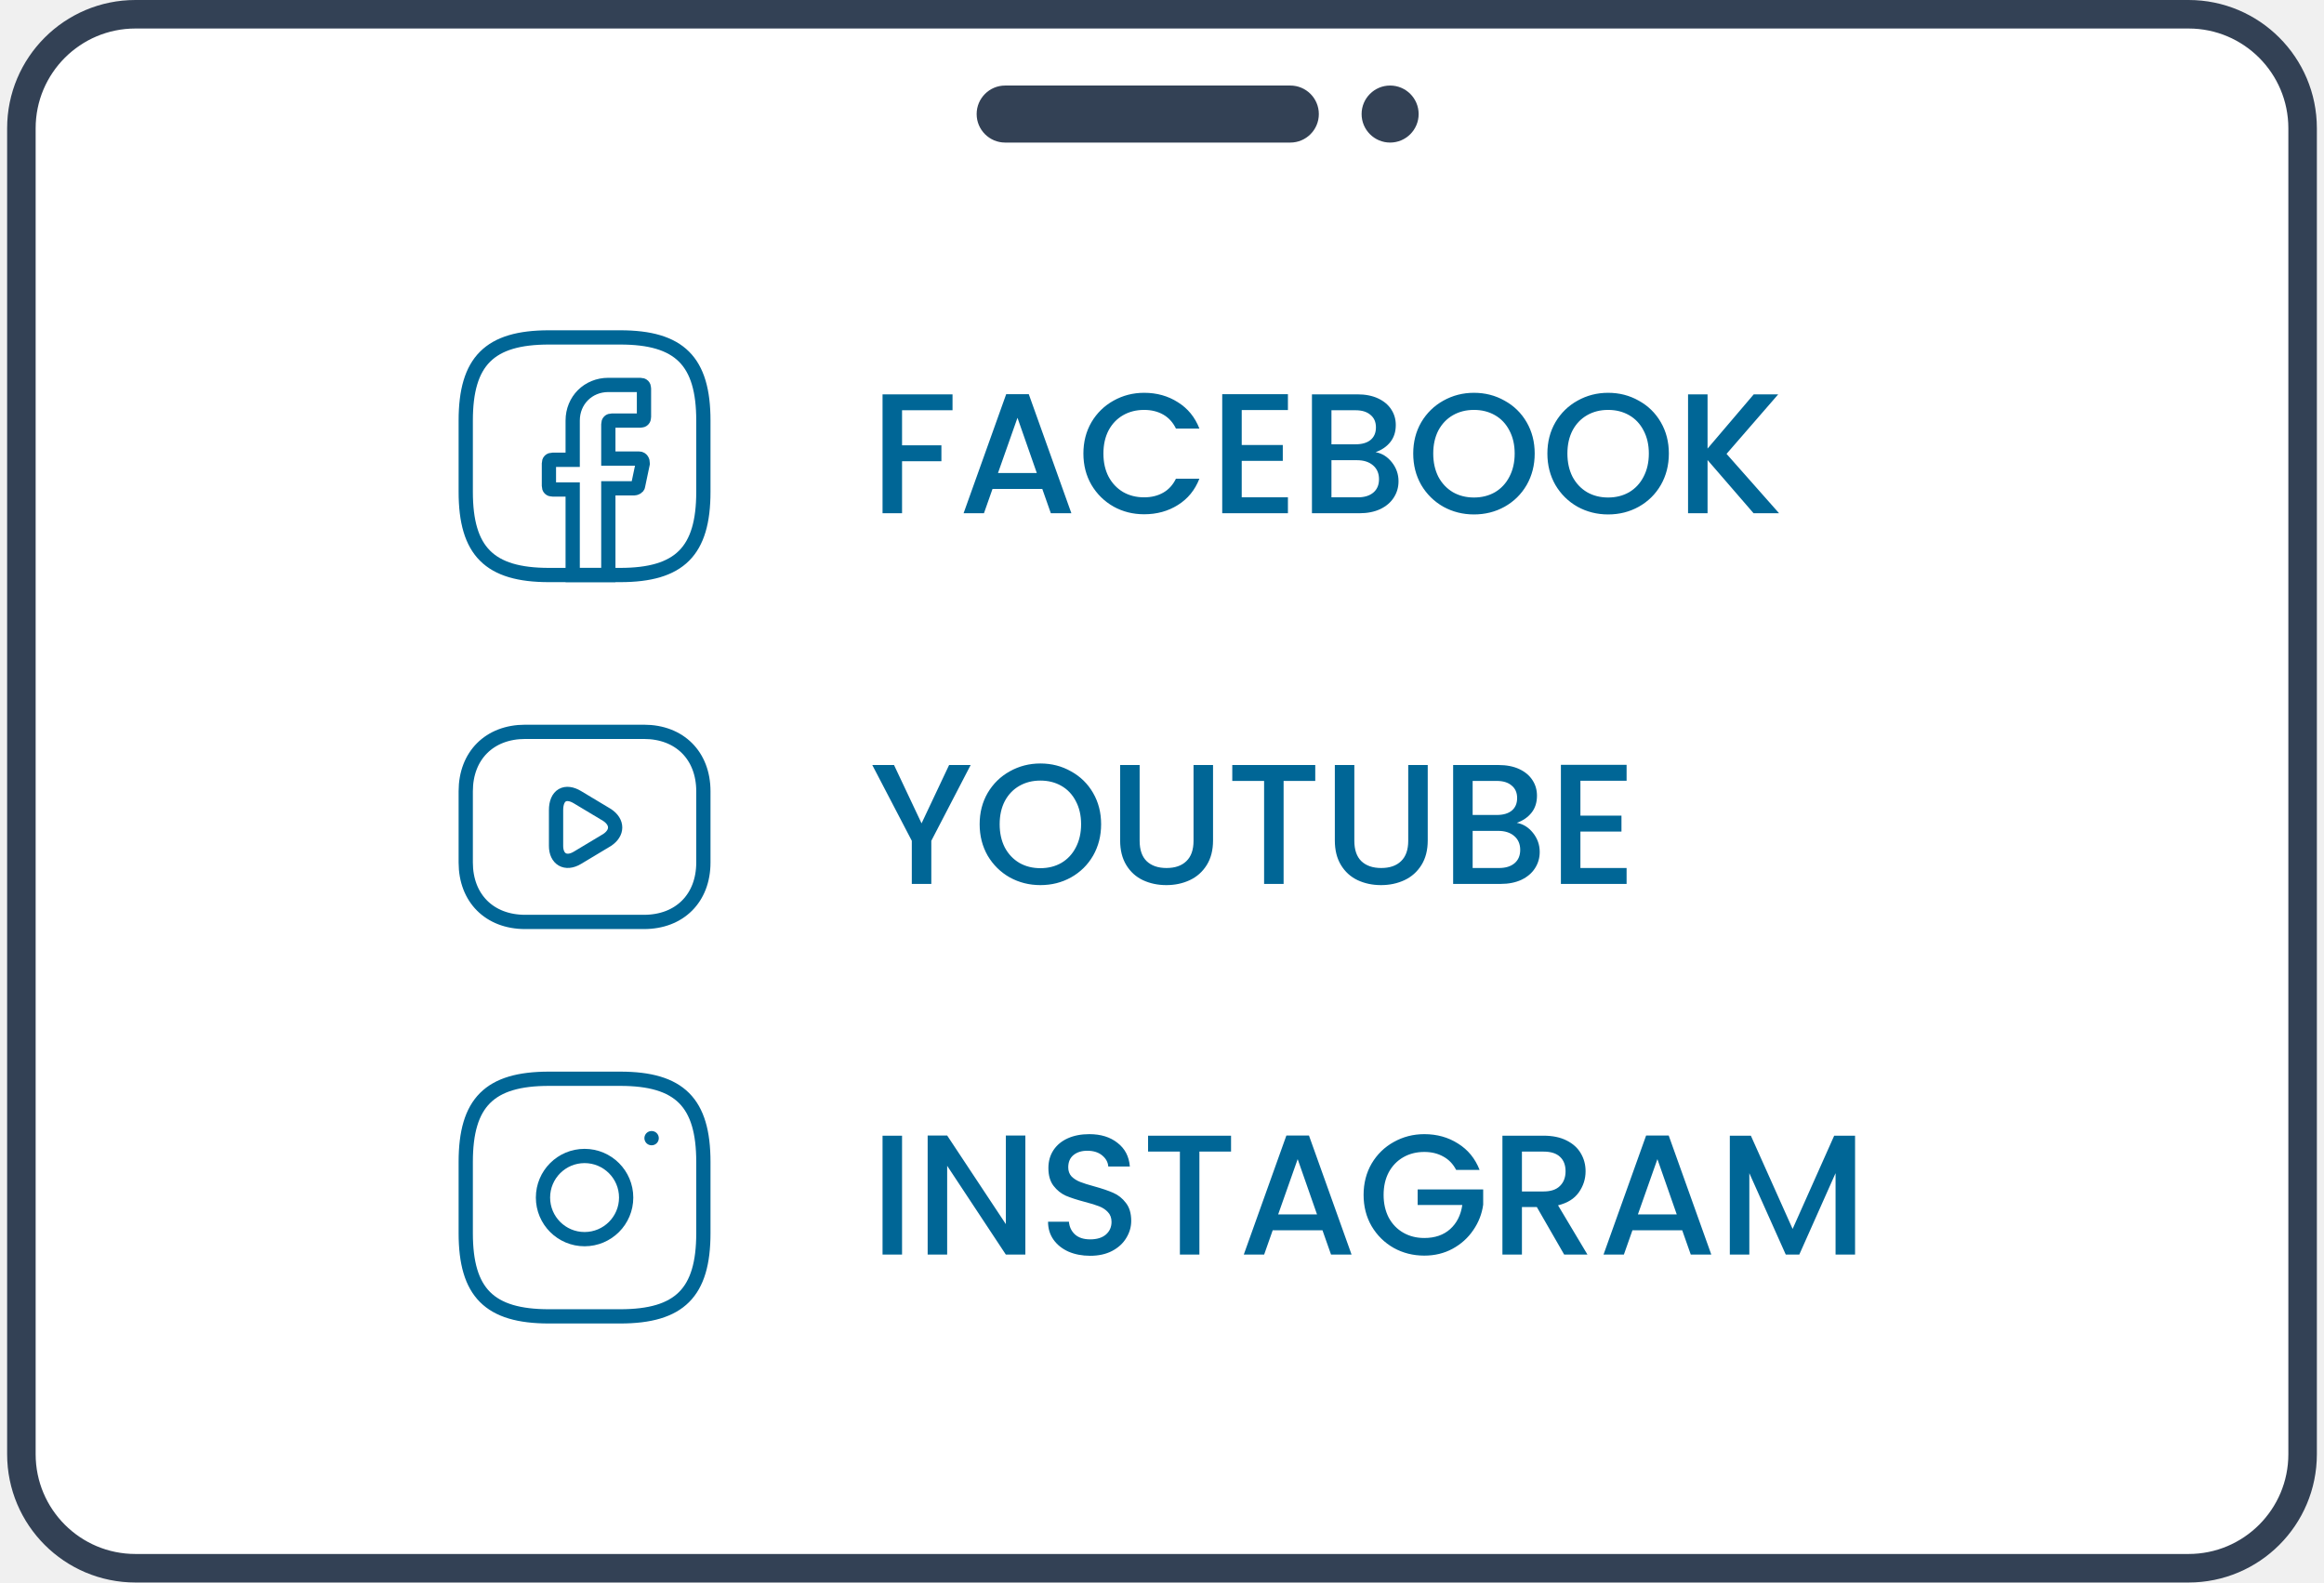
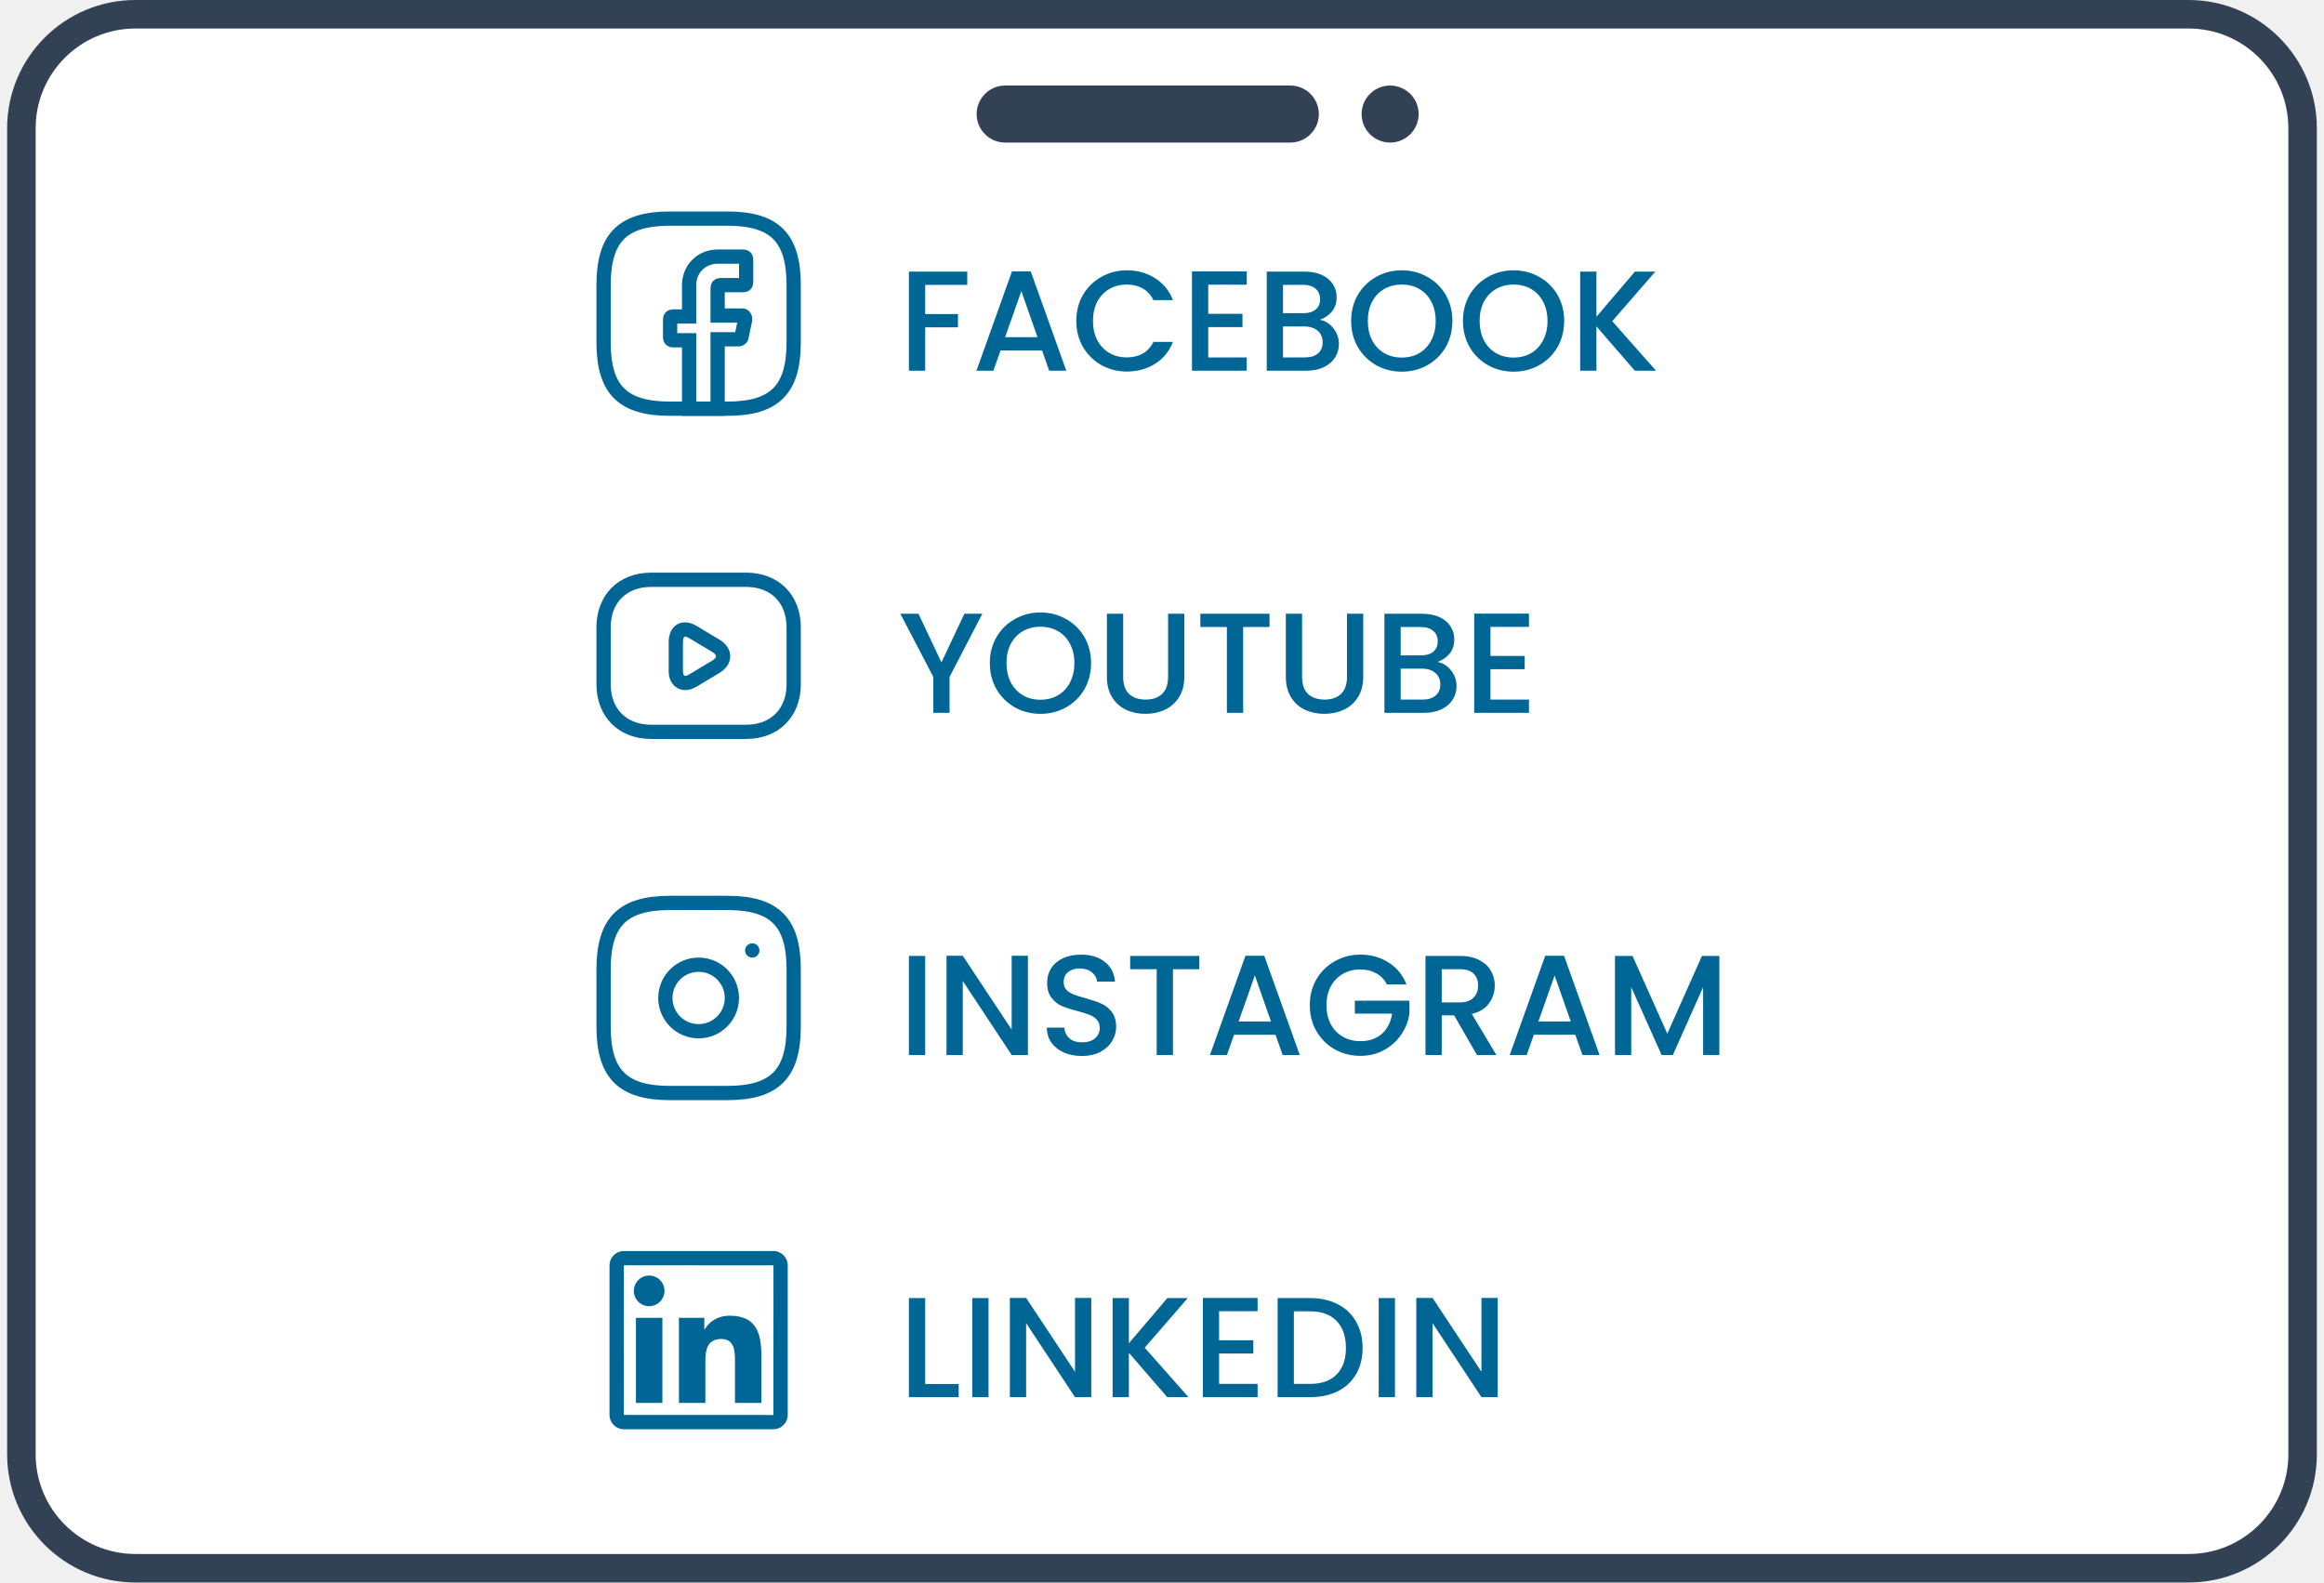
<svg xmlns="http://www.w3.org/2000/svg" width="163" height="111" viewBox="0 0 163 111" fill="none">
  <rect x="2.5" y="12" width="158" height="97" rx="6" fill="#F1F5F9" />
  <rect x="1.5" y="1" width="160" height="109" rx="8" fill="white" stroke="#334155" stroke-width="2" />
  <rect x="68.5" y="6" width="24" height="4" rx="2" fill="#334155" />
  <circle cx="97.5" cy="8" r="2" fill="#334155" />
-   <path d="M42.667 29.75V32.167H44.833C45 32.167 45.083 32.333 45.083 32.5L44.75 34.083C44.75 34.167 44.583 34.25 44.5 34.25H42.667V40.333H40.167V34.333H38.75C38.583 34.333 38.5 34.25 38.5 34.083V32.5C38.5 32.333 38.583 32.25 38.75 32.25H40.167V29.5C40.167 28.083 41.25 27 42.667 27H44.917C45.083 27 45.167 27.083 45.167 27.25V29.25C45.167 29.417 45.083 29.5 44.917 29.5H42.917C42.75 29.5 42.667 29.583 42.667 29.75Z" stroke="#006696" stroke-miterlimit="10" stroke-linecap="round" />
-   <path d="M43.5 40.333H38.5C34.333 40.333 32.666 38.667 32.666 34.5V29.5C32.666 25.333 34.333 23.667 38.5 23.667H43.5C47.666 23.667 49.333 25.333 49.333 29.5V34.5C49.333 38.667 47.666 40.333 43.5 40.333Z" stroke="#006696" stroke-linecap="round" stroke-linejoin="round" />
-   <path d="M66.808 27.66V28.776H63.268V31.236H66.028V32.352H63.268V36H61.9V27.66H66.808ZM73.104 34.296H69.612L69.012 36H67.584L70.572 27.648H72.156L75.144 36H73.704L73.104 34.296ZM72.72 33.18L71.364 29.304L69.996 33.18H72.72ZM75.987 31.812C75.987 30.996 76.175 30.264 76.551 29.616C76.935 28.968 77.451 28.464 78.099 28.104C78.755 27.736 79.471 27.552 80.247 27.552C81.135 27.552 81.923 27.772 82.611 28.212C83.307 28.644 83.811 29.26 84.123 30.06H82.479C82.263 29.62 81.963 29.292 81.579 29.076C81.195 28.86 80.751 28.752 80.247 28.752C79.695 28.752 79.203 28.876 78.771 29.124C78.339 29.372 77.999 29.728 77.751 30.192C77.511 30.656 77.391 31.196 77.391 31.812C77.391 32.428 77.511 32.968 77.751 33.432C77.999 33.896 78.339 34.256 78.771 34.512C79.203 34.76 79.695 34.884 80.247 34.884C80.751 34.884 81.195 34.776 81.579 34.56C81.963 34.344 82.263 34.016 82.479 33.576H84.123C83.811 34.376 83.307 34.992 82.611 35.424C81.923 35.856 81.135 36.072 80.247 36.072C79.463 36.072 78.747 35.892 78.099 35.532C77.451 35.164 76.935 34.656 76.551 34.008C76.175 33.36 75.987 32.628 75.987 31.812ZM87.092 28.764V31.212H89.972V32.328H87.092V34.884H90.332V36H85.724V27.648H90.332V28.764H87.092ZM96.481 31.716C96.929 31.796 97.309 32.032 97.621 32.424C97.933 32.816 98.089 33.26 98.089 33.756C98.089 34.18 97.977 34.564 97.753 34.908C97.537 35.244 97.221 35.512 96.805 35.712C96.389 35.904 95.905 36 95.353 36H92.017V27.66H95.197C95.765 27.66 96.253 27.756 96.661 27.948C97.069 28.14 97.377 28.4 97.585 28.728C97.793 29.048 97.897 29.408 97.897 29.808C97.897 30.288 97.769 30.688 97.513 31.008C97.257 31.328 96.913 31.564 96.481 31.716ZM93.385 31.164H95.077C95.525 31.164 95.873 31.064 96.121 30.864C96.377 30.656 96.505 30.36 96.505 29.976C96.505 29.6 96.377 29.308 96.121 29.1C95.873 28.884 95.525 28.776 95.077 28.776H93.385V31.164ZM95.233 34.884C95.697 34.884 96.061 34.772 96.325 34.548C96.589 34.324 96.721 34.012 96.721 33.612C96.721 33.204 96.581 32.88 96.301 32.64C96.021 32.4 95.649 32.28 95.185 32.28H93.385V34.884H95.233ZM103.38 36.084C102.604 36.084 101.888 35.904 101.232 35.544C100.584 35.176 100.068 34.668 99.684 34.02C99.308 33.364 99.12 32.628 99.12 31.812C99.12 30.996 99.308 30.264 99.684 29.616C100.068 28.968 100.584 28.464 101.232 28.104C101.888 27.736 102.604 27.552 103.38 27.552C104.164 27.552 104.88 27.736 105.528 28.104C106.184 28.464 106.7 28.968 107.076 29.616C107.452 30.264 107.64 30.996 107.64 31.812C107.64 32.628 107.452 33.364 107.076 34.02C106.7 34.668 106.184 35.176 105.528 35.544C104.88 35.904 104.164 36.084 103.38 36.084ZM103.38 34.896C103.932 34.896 104.424 34.772 104.856 34.524C105.288 34.268 105.624 33.908 105.864 33.444C106.112 32.972 106.236 32.428 106.236 31.812C106.236 31.196 106.112 30.656 105.864 30.192C105.624 29.728 105.288 29.372 104.856 29.124C104.424 28.876 103.932 28.752 103.38 28.752C102.828 28.752 102.336 28.876 101.904 29.124C101.472 29.372 101.132 29.728 100.884 30.192C100.644 30.656 100.524 31.196 100.524 31.812C100.524 32.428 100.644 32.972 100.884 33.444C101.132 33.908 101.472 34.268 101.904 34.524C102.336 34.772 102.828 34.896 103.38 34.896ZM112.79 36.084C112.014 36.084 111.298 35.904 110.642 35.544C109.994 35.176 109.478 34.668 109.094 34.02C108.718 33.364 108.53 32.628 108.53 31.812C108.53 30.996 108.718 30.264 109.094 29.616C109.478 28.968 109.994 28.464 110.642 28.104C111.298 27.736 112.014 27.552 112.79 27.552C113.574 27.552 114.29 27.736 114.938 28.104C115.594 28.464 116.11 28.968 116.486 29.616C116.862 30.264 117.05 30.996 117.05 31.812C117.05 32.628 116.862 33.364 116.486 34.02C116.11 34.668 115.594 35.176 114.938 35.544C114.29 35.904 113.574 36.084 112.79 36.084ZM112.79 34.896C113.342 34.896 113.834 34.772 114.266 34.524C114.698 34.268 115.034 33.908 115.274 33.444C115.522 32.972 115.646 32.428 115.646 31.812C115.646 31.196 115.522 30.656 115.274 30.192C115.034 29.728 114.698 29.372 114.266 29.124C113.834 28.876 113.342 28.752 112.79 28.752C112.238 28.752 111.746 28.876 111.314 29.124C110.882 29.372 110.542 29.728 110.294 30.192C110.054 30.656 109.934 31.196 109.934 31.812C109.934 32.428 110.054 32.972 110.294 33.444C110.542 33.908 110.882 34.268 111.314 34.524C111.746 34.772 112.238 34.896 112.79 34.896ZM122.992 36L119.764 32.268V36H118.396V27.66H119.764V31.464L123.004 27.66H124.72L121.096 31.836L124.78 36H122.992Z" fill="#006696" />
-   <path d="M45.166 64.667H36.833C34.333 64.667 32.666 63 32.666 60.5V55.5C32.666 53 34.333 51.333 36.833 51.333H45.166C47.666 51.333 49.333 53 49.333 55.5V60.5C49.333 63 47.666 64.667 45.166 64.667Z" stroke="#006696" stroke-miterlimit="10" stroke-linecap="round" stroke-linejoin="round" />
-   <path d="M40.5 55.917L42.583 57.167C43.333 57.667 43.333 58.417 42.583 58.917L40.5 60.167C39.667 60.667 39 60.25 39 59.333V56.833C39 55.75 39.667 55.417 40.5 55.917Z" stroke="#006696" stroke-miterlimit="10" stroke-linecap="round" stroke-linejoin="round" />
-   <path d="M68.08 53.66L65.32 58.976V62H63.952V58.976L61.18 53.66H62.704L64.636 57.752L66.568 53.66H68.08ZM72.97 62.084C72.194 62.084 71.478 61.904 70.822 61.544C70.174 61.176 69.658 60.668 69.274 60.02C68.898 59.364 68.71 58.628 68.71 57.812C68.71 56.996 68.898 56.264 69.274 55.616C69.658 54.968 70.174 54.464 70.822 54.104C71.478 53.736 72.194 53.552 72.97 53.552C73.754 53.552 74.47 53.736 75.118 54.104C75.774 54.464 76.29 54.968 76.666 55.616C77.042 56.264 77.23 56.996 77.23 57.812C77.23 58.628 77.042 59.364 76.666 60.02C76.29 60.668 75.774 61.176 75.118 61.544C74.47 61.904 73.754 62.084 72.97 62.084ZM72.97 60.896C73.522 60.896 74.014 60.772 74.446 60.524C74.878 60.268 75.214 59.908 75.454 59.444C75.702 58.972 75.826 58.428 75.826 57.812C75.826 57.196 75.702 56.656 75.454 56.192C75.214 55.728 74.878 55.372 74.446 55.124C74.014 54.876 73.522 54.752 72.97 54.752C72.418 54.752 71.926 54.876 71.494 55.124C71.062 55.372 70.722 55.728 70.474 56.192C70.234 56.656 70.114 57.196 70.114 57.812C70.114 58.428 70.234 58.972 70.474 59.444C70.722 59.908 71.062 60.268 71.494 60.524C71.926 60.772 72.418 60.896 72.97 60.896ZM79.932 53.66V58.976C79.932 59.608 80.096 60.084 80.424 60.404C80.76 60.724 81.224 60.884 81.816 60.884C82.416 60.884 82.88 60.724 83.208 60.404C83.544 60.084 83.712 59.608 83.712 58.976V53.66H85.08V58.952C85.08 59.632 84.932 60.208 84.636 60.68C84.34 61.152 83.944 61.504 83.448 61.736C82.952 61.968 82.404 62.084 81.804 62.084C81.204 62.084 80.656 61.968 80.16 61.736C79.672 61.504 79.284 61.152 78.996 60.68C78.708 60.208 78.564 59.632 78.564 58.952V53.66H79.932ZM92.249 53.66V54.776H90.029V62H88.661V54.776H86.429V53.66H92.249ZM94.99 53.66V58.976C94.99 59.608 95.154 60.084 95.482 60.404C95.818 60.724 96.282 60.884 96.874 60.884C97.474 60.884 97.938 60.724 98.266 60.404C98.602 60.084 98.77 59.608 98.77 58.976V53.66H100.138V58.952C100.138 59.632 99.99 60.208 99.694 60.68C99.398 61.152 99.002 61.504 98.506 61.736C98.01 61.968 97.462 62.084 96.862 62.084C96.262 62.084 95.714 61.968 95.218 61.736C94.73 61.504 94.342 61.152 94.054 60.68C93.766 60.208 93.622 59.632 93.622 58.952V53.66H94.99ZM106.384 57.716C106.832 57.796 107.212 58.032 107.524 58.424C107.836 58.816 107.992 59.26 107.992 59.756C107.992 60.18 107.88 60.564 107.656 60.908C107.44 61.244 107.124 61.512 106.708 61.712C106.292 61.904 105.808 62 105.256 62H101.92V53.66H105.1C105.668 53.66 106.156 53.756 106.564 53.948C106.972 54.14 107.28 54.4 107.488 54.728C107.696 55.048 107.8 55.408 107.8 55.808C107.8 56.288 107.672 56.688 107.416 57.008C107.16 57.328 106.816 57.564 106.384 57.716ZM103.288 57.164H104.98C105.428 57.164 105.776 57.064 106.024 56.864C106.28 56.656 106.408 56.36 106.408 55.976C106.408 55.6 106.28 55.308 106.024 55.1C105.776 54.884 105.428 54.776 104.98 54.776H103.288V57.164ZM105.136 60.884C105.6 60.884 105.964 60.772 106.228 60.548C106.492 60.324 106.624 60.012 106.624 59.612C106.624 59.204 106.484 58.88 106.204 58.64C105.924 58.4 105.552 58.28 105.088 58.28H103.288V60.884H105.136ZM110.846 54.764V57.212H113.726V58.328H110.846V60.884H114.086V62H109.478V53.648H114.086V54.764H110.846Z" fill="#006696" />
-   <path d="M38.5 92.333H43.5C47.666 92.333 49.333 90.667 49.333 86.5V81.5C49.333 77.333 47.666 75.667 43.5 75.667H38.5C34.333 75.667 32.666 77.333 32.666 81.5V86.5C32.666 90.667 34.333 92.333 38.5 92.333Z" stroke="#006696" stroke-linecap="round" stroke-linejoin="round" />
-   <path d="M41 86.917C42.611 86.917 43.917 85.611 43.917 84C43.917 82.389 42.611 81.083 41 81.083C39.389 81.083 38.084 82.389 38.084 84C38.084 85.611 39.389 86.917 41 86.917Z" stroke="#006696" stroke-linecap="round" stroke-linejoin="round" />
-   <path d="M45.697 79.833H45.706" stroke="#006696" stroke-linecap="round" stroke-linejoin="round" />
-   <path d="M63.268 79.66V88H61.9V79.66H63.268ZM71.916 88H70.548L66.432 81.772V88H65.064V79.648H66.432L70.548 85.864V79.648H71.916V88ZM76.46 88.084C75.9 88.084 75.397 87.988 74.948 87.796C74.501 87.596 74.148 87.316 73.892 86.956C73.636 86.596 73.508 86.176 73.508 85.696H74.972C75.004 86.056 75.144 86.352 75.392 86.584C75.648 86.816 76.004 86.932 76.46 86.932C76.933 86.932 77.3 86.82 77.564 86.596C77.829 86.364 77.96 86.068 77.96 85.708C77.96 85.428 77.876 85.2 77.709 85.024C77.549 84.848 77.344 84.712 77.097 84.616C76.856 84.52 76.52 84.416 76.088 84.304C75.544 84.16 75.1 84.016 74.757 83.872C74.421 83.72 74.132 83.488 73.892 83.176C73.653 82.864 73.532 82.448 73.532 81.928C73.532 81.448 73.653 81.028 73.892 80.668C74.132 80.308 74.469 80.032 74.9 79.84C75.332 79.648 75.832 79.552 76.4 79.552C77.209 79.552 77.868 79.756 78.38 80.164C78.9 80.564 79.189 81.116 79.245 81.82H77.733C77.709 81.516 77.564 81.256 77.3 81.04C77.037 80.824 76.689 80.716 76.257 80.716C75.865 80.716 75.544 80.816 75.296 81.016C75.049 81.216 74.924 81.504 74.924 81.88C74.924 82.136 75.001 82.348 75.153 82.516C75.312 82.676 75.513 82.804 75.752 82.9C75.993 82.996 76.32 83.1 76.737 83.212C77.288 83.364 77.737 83.516 78.081 83.668C78.433 83.82 78.728 84.056 78.969 84.376C79.216 84.688 79.341 85.108 79.341 85.636C79.341 86.06 79.225 86.46 78.993 86.836C78.769 87.212 78.436 87.516 77.996 87.748C77.564 87.972 77.052 88.084 76.46 88.084ZM86.343 79.66V80.776H84.123V88H82.755V80.776H80.523V79.66H86.343ZM92.756 86.296H89.264L88.664 88H87.236L90.224 79.648H91.808L94.796 88H93.356L92.756 86.296ZM92.372 85.18L91.016 81.304L89.648 85.18H92.372ZM102.131 82.06C101.915 81.644 101.615 81.332 101.231 81.124C100.847 80.908 100.403 80.8 99.899 80.8C99.347 80.8 98.855 80.924 98.423 81.172C97.991 81.42 97.651 81.772 97.403 82.228C97.163 82.684 97.043 83.212 97.043 83.812C97.043 84.412 97.163 84.944 97.403 85.408C97.651 85.864 97.991 86.216 98.423 86.464C98.855 86.712 99.347 86.836 99.899 86.836C100.643 86.836 101.247 86.628 101.711 86.212C102.175 85.796 102.459 85.232 102.563 84.52H99.431V83.428H104.027V84.496C103.939 85.144 103.707 85.74 103.331 86.284C102.963 86.828 102.479 87.264 101.879 87.592C101.287 87.912 100.627 88.072 99.899 88.072C99.115 88.072 98.399 87.892 97.751 87.532C97.103 87.164 96.587 86.656 96.203 86.008C95.827 85.36 95.639 84.628 95.639 83.812C95.639 82.996 95.827 82.264 96.203 81.616C96.587 80.968 97.103 80.464 97.751 80.104C98.407 79.736 99.123 79.552 99.899 79.552C100.787 79.552 101.575 79.772 102.263 80.212C102.959 80.644 103.463 81.26 103.775 82.06H102.131ZM109.709 88L107.789 84.664H106.745V88H105.377V79.66H108.257C108.897 79.66 109.437 79.772 109.877 79.996C110.325 80.22 110.657 80.52 110.873 80.896C111.097 81.272 111.209 81.692 111.209 82.156C111.209 82.7 111.049 83.196 110.729 83.644C110.417 84.084 109.933 84.384 109.277 84.544L111.341 88H109.709ZM106.745 83.572H108.257C108.769 83.572 109.153 83.444 109.409 83.188C109.673 82.932 109.805 82.588 109.805 82.156C109.805 81.724 109.677 81.388 109.421 81.148C109.165 80.9 108.777 80.776 108.257 80.776H106.745V83.572ZM117.987 86.296H114.495L113.895 88H112.467L115.455 79.648H117.039L120.027 88H118.587L117.987 86.296ZM117.603 85.18L116.247 81.304L114.879 85.18H117.603ZM130.11 79.66V88H128.742V82.288L126.198 88H125.25L122.694 82.288V88H121.326V79.66H122.802L125.73 86.2L128.646 79.66H130.11Z" fill="#006696" />
+   <path d="M50.333 20.2V22.133H52.067C52.2 22.133 52.267 22.267 52.267 22.4L52 23.667C52 23.733 51.867 23.8 51.8 23.8H50.333V28.667H48.333V23.867H47.2C47.067 23.867 47 23.8 47 23.667V22.4C47 22.267 47.067 22.2 47.2 22.2H48.333V20C48.333 18.867 49.2 18 50.333 18H52.133C52.267 18 52.333 18.067 52.333 18.2V19.8C52.333 19.933 52.267 20 52.133 20H50.533C50.4 20 50.333 20.067 50.333 20.2Z" stroke="#006696" stroke-miterlimit="10" stroke-linecap="round" />
+   <path d="M51 28.667H47C43.667 28.667 42.334 27.333 42.334 24V20C42.334 16.667 43.667 15.333 47 15.333H51C54.334 15.333 55.667 16.667 55.667 20V24C55.667 27.333 54.334 28.667 51 28.667Z" stroke="#006696" stroke-linecap="round" stroke-linejoin="round" />
+   <path d="M67.84 19.05V19.98H64.89V22.03H67.19V22.96H64.89V26H63.75V19.05H67.84ZM73.087 24.58H70.177L69.677 26H68.487L70.977 19.04H72.296L74.787 26H73.587L73.087 24.58ZM72.766 23.65L71.636 20.42L70.496 23.65H72.766ZM75.489 22.51C75.489 21.83 75.646 21.22 75.959 20.68C76.279 20.14 76.709 19.72 77.249 19.42C77.796 19.113 78.392 18.96 79.039 18.96C79.779 18.96 80.436 19.143 81.009 19.51C81.589 19.87 82.009 20.383 82.269 21.05H80.899C80.719 20.683 80.469 20.41 80.149 20.23C79.829 20.05 79.459 19.96 79.039 19.96C78.579 19.96 78.169 20.063 77.809 20.27C77.449 20.477 77.166 20.773 76.959 21.16C76.759 21.547 76.659 21.997 76.659 22.51C76.659 23.023 76.759 23.473 76.959 23.86C77.166 24.247 77.449 24.547 77.809 24.76C78.169 24.967 78.579 25.07 79.039 25.07C79.459 25.07 79.829 24.98 80.149 24.8C80.469 24.62 80.719 24.347 80.899 23.98H82.269C82.009 24.647 81.589 25.16 81.009 25.52C80.436 25.88 79.779 26.06 79.039 26.06C78.386 26.06 77.789 25.91 77.249 25.61C76.709 25.303 76.279 24.88 75.959 24.34C75.646 23.8 75.489 23.19 75.489 22.51ZM84.743 19.97V22.01H87.144V22.94H84.743V25.07H87.444V26H83.603V19.04H87.444V19.97H84.743ZM92.568 22.43C92.941 22.497 93.258 22.693 93.518 23.02C93.778 23.347 93.908 23.717 93.908 24.13C93.908 24.483 93.814 24.803 93.628 25.09C93.448 25.37 93.184 25.593 92.838 25.76C92.491 25.92 92.088 26 91.628 26H88.848V19.05H91.498C91.971 19.05 92.378 19.13 92.718 19.29C93.058 19.45 93.314 19.667 93.488 19.94C93.661 20.207 93.748 20.507 93.748 20.84C93.748 21.24 93.641 21.573 93.428 21.84C93.214 22.107 92.928 22.303 92.568 22.43ZM89.988 21.97H91.398C91.771 21.97 92.061 21.887 92.268 21.72C92.481 21.547 92.588 21.3 92.588 20.98C92.588 20.667 92.481 20.423 92.268 20.25C92.061 20.07 91.771 19.98 91.398 19.98H89.988V21.97ZM91.528 25.07C91.914 25.07 92.218 24.977 92.438 24.79C92.658 24.603 92.768 24.343 92.768 24.01C92.768 23.67 92.651 23.4 92.418 23.2C92.184 23 91.874 22.9 91.488 22.9H89.988V25.07H91.528ZM98.317 26.07C97.67 26.07 97.073 25.92 96.526 25.62C95.987 25.313 95.556 24.89 95.237 24.35C94.923 23.803 94.766 23.19 94.766 22.51C94.766 21.83 94.923 21.22 95.237 20.68C95.556 20.14 95.987 19.72 96.526 19.42C97.073 19.113 97.67 18.96 98.317 18.96C98.97 18.96 99.567 19.113 100.106 19.42C100.653 19.72 101.083 20.14 101.396 20.68C101.71 21.22 101.866 21.83 101.866 22.51C101.866 23.19 101.71 23.803 101.396 24.35C101.083 24.89 100.653 25.313 100.106 25.62C99.567 25.92 98.97 26.07 98.317 26.07ZM98.317 25.08C98.776 25.08 99.186 24.977 99.546 24.77C99.906 24.557 100.186 24.257 100.386 23.87C100.593 23.477 100.696 23.023 100.696 22.51C100.696 21.997 100.593 21.547 100.386 21.16C100.186 20.773 99.906 20.477 99.546 20.27C99.186 20.063 98.776 19.96 98.317 19.96C97.856 19.96 97.447 20.063 97.087 20.27C96.727 20.477 96.443 20.773 96.237 21.16C96.037 21.547 95.936 21.997 95.936 22.51C95.936 23.023 96.037 23.477 96.237 23.87C96.443 24.257 96.727 24.557 97.087 24.77C97.447 24.977 97.856 25.08 98.317 25.08ZM106.158 26.07C105.512 26.07 104.915 25.92 104.368 25.62C103.828 25.313 103.398 24.89 103.078 24.35C102.765 23.803 102.608 23.19 102.608 22.51C102.608 21.83 102.765 21.22 103.078 20.68C103.398 20.14 103.828 19.72 104.368 19.42C104.915 19.113 105.512 18.96 106.158 18.96C106.812 18.96 107.408 19.113 107.948 19.42C108.495 19.72 108.925 20.14 109.238 20.68C109.552 21.22 109.708 21.83 109.708 22.51C109.708 23.19 109.552 23.803 109.238 24.35C108.925 24.89 108.495 25.313 107.948 25.62C107.408 25.92 106.812 26.07 106.158 26.07ZM106.158 25.08C106.618 25.08 107.028 24.977 107.388 24.77C107.748 24.557 108.028 24.257 108.228 23.87C108.435 23.477 108.538 23.023 108.538 22.51C108.538 21.997 108.435 21.547 108.228 21.16C108.028 20.773 107.748 20.477 107.388 20.27C107.028 20.063 106.618 19.96 106.158 19.96C105.698 19.96 105.288 20.063 104.928 20.27C104.568 20.477 104.285 20.773 104.078 21.16C103.878 21.547 103.778 21.997 103.778 22.51C103.778 23.023 103.878 23.477 104.078 23.87C104.285 24.257 104.568 24.557 104.928 24.77C105.288 24.977 105.698 25.08 106.158 25.08ZM114.66 26L111.97 22.89V26H110.83V19.05H111.97V22.22L114.67 19.05H116.1L113.08 22.53L116.15 26H114.66Z" fill="#006696" />
+   <path d="M52.334 51.333H45.667C43.667 51.333 42.334 50 42.334 48V44C42.334 42 43.667 40.667 45.667 40.667H52.334C54.334 40.667 55.667 42 55.667 44V48C55.667 50 54.334 51.333 52.334 51.333Z" stroke="#006696" stroke-miterlimit="10" stroke-linecap="round" stroke-linejoin="round" />
+   <path d="M48.6 44.334L50.267 45.334C50.867 45.733 50.867 46.334 50.267 46.733L48.6 47.733C47.933 48.133 47.4 47.8 47.4 47.067V45.067C47.4 44.2 47.933 43.934 48.6 44.334Z" stroke="#006696" stroke-miterlimit="10" stroke-linecap="round" stroke-linejoin="round" />
+   <path d="M68.9 43.05L66.6 47.48V50H65.46V47.48L63.15 43.05H64.42L66.03 46.46L67.64 43.05H68.9ZM72.975 50.07C72.328 50.07 71.731 49.92 71.185 49.62C70.645 49.313 70.215 48.89 69.895 48.35C69.581 47.803 69.425 47.19 69.425 46.51C69.425 45.83 69.581 45.22 69.895 44.68C70.215 44.14 70.645 43.72 71.185 43.42C71.731 43.113 72.328 42.96 72.975 42.96C73.628 42.96 74.225 43.113 74.765 43.42C75.311 43.72 75.741 44.14 76.055 44.68C76.368 45.22 76.525 45.83 76.525 46.51C76.525 47.19 76.368 47.803 76.055 48.35C75.741 48.89 75.311 49.313 74.765 49.62C74.225 49.92 73.628 50.07 72.975 50.07ZM72.975 49.08C73.435 49.08 73.845 48.977 74.205 48.77C74.565 48.557 74.845 48.257 75.045 47.87C75.251 47.477 75.355 47.023 75.355 46.51C75.355 45.997 75.251 45.547 75.045 45.16C74.845 44.773 74.565 44.477 74.205 44.27C73.845 44.063 73.435 43.96 72.975 43.96C72.515 43.96 72.105 44.063 71.745 44.27C71.385 44.477 71.101 44.773 70.895 45.16C70.695 45.547 70.595 45.997 70.595 46.51C70.595 47.023 70.695 47.477 70.895 47.87C71.101 48.257 71.385 48.557 71.745 48.77C72.105 48.977 72.515 49.08 72.975 49.08ZM78.776 43.05V47.48C78.776 48.007 78.913 48.403 79.186 48.67C79.466 48.937 79.853 49.07 80.347 49.07C80.847 49.07 81.233 48.937 81.507 48.67C81.787 48.403 81.927 48.007 81.927 47.48V43.05H83.067V47.46C83.067 48.027 82.943 48.507 82.697 48.9C82.45 49.293 82.12 49.587 81.707 49.78C81.293 49.973 80.837 50.07 80.337 50.07C79.837 50.07 79.38 49.973 78.966 49.78C78.56 49.587 78.237 49.293 77.996 48.9C77.757 48.507 77.636 48.027 77.636 47.46V43.05H78.776ZM89.041 43.05V43.98H87.191V50H86.051V43.98H84.191V43.05H89.041ZM91.325 43.05V47.48C91.325 48.007 91.462 48.403 91.735 48.67C92.015 48.937 92.402 49.07 92.895 49.07C93.395 49.07 93.782 48.937 94.055 48.67C94.335 48.403 94.475 48.007 94.475 47.48V43.05H95.615V47.46C95.615 48.027 95.492 48.507 95.245 48.9C94.999 49.293 94.669 49.587 94.255 49.78C93.842 49.973 93.385 50.07 92.885 50.07C92.385 50.07 91.929 49.973 91.515 49.78C91.109 49.587 90.785 49.293 90.545 48.9C90.305 48.507 90.185 48.027 90.185 47.46V43.05H91.325ZM100.82 46.43C101.193 46.497 101.51 46.693 101.77 47.02C102.03 47.347 102.16 47.717 102.16 48.13C102.16 48.483 102.066 48.803 101.88 49.09C101.7 49.37 101.436 49.593 101.09 49.76C100.743 49.92 100.34 50 99.88 50H97.1V43.05H99.75C100.223 43.05 100.63 43.13 100.97 43.29C101.31 43.45 101.566 43.667 101.74 43.94C101.913 44.207 102 44.507 102 44.84C102 45.24 101.893 45.573 101.68 45.84C101.466 46.107 101.18 46.303 100.82 46.43ZM98.24 45.97H99.65C100.023 45.97 100.313 45.887 100.52 45.72C100.733 45.547 100.84 45.3 100.84 44.98C100.84 44.667 100.733 44.423 100.52 44.25C100.313 44.07 100.023 43.98 99.65 43.98H98.24V45.97ZM99.78 49.07C100.166 49.07 100.47 48.977 100.69 48.79C100.91 48.603 101.02 48.343 101.02 48.01C101.02 47.67 100.903 47.4 100.67 47.2C100.436 47 100.126 46.9 99.74 46.9H98.24V49.07H99.78ZM104.538 43.97V46.01H106.938V46.94H104.538V49.07H107.238V50H103.398V43.04H107.238V43.97H104.538Z" fill="#006696" />
+   <path d="M47 76.667H51C54.334 76.667 55.667 75.333 55.667 72V68C55.667 64.667 54.334 63.333 51 63.333H47C43.667 63.333 42.334 64.667 42.334 68V72C42.334 75.333 43.667 76.667 47 76.667Z" stroke="#006696" stroke-linecap="round" stroke-linejoin="round" />
+   <path d="M49 72.333C50.288 72.333 51.333 71.289 51.333 70C51.333 68.711 50.288 67.667 49 67.667C47.711 67.667 46.666 68.711 46.666 70C46.666 71.289 47.711 72.333 49 72.333Z" stroke="#006696" stroke-linecap="round" stroke-linejoin="round" />
+   <path d="M52.758 66.667H52.765" stroke="#006696" stroke-linecap="round" stroke-linejoin="round" />
+   <path d="M64.89 67.05V74H63.75V67.05H64.89ZM72.097 74H70.957L67.527 68.81V74H66.387V67.04H67.527L70.957 72.22V67.04H72.097V74ZM75.884 74.07C75.417 74.07 74.997 73.99 74.624 73.83C74.25 73.663 73.957 73.43 73.744 73.13C73.53 72.83 73.424 72.48 73.424 72.08H74.644C74.67 72.38 74.787 72.627 74.994 72.82C75.207 73.013 75.504 73.11 75.884 73.11C76.277 73.11 76.584 73.017 76.804 72.83C77.024 72.637 77.134 72.39 77.134 72.09C77.134 71.857 77.064 71.667 76.924 71.52C76.79 71.373 76.62 71.26 76.414 71.18C76.214 71.1 75.934 71.013 75.574 70.92C75.12 70.8 74.75 70.68 74.464 70.56C74.184 70.433 73.944 70.24 73.744 69.98C73.544 69.72 73.444 69.373 73.444 68.94C73.444 68.54 73.544 68.19 73.744 67.89C73.944 67.59 74.224 67.36 74.584 67.2C74.944 67.04 75.36 66.96 75.834 66.96C76.507 66.96 77.057 67.13 77.484 67.47C77.917 67.803 78.157 68.263 78.204 68.85H76.944C76.924 68.597 76.804 68.38 76.584 68.2C76.364 68.02 76.074 67.93 75.714 67.93C75.387 67.93 75.12 68.013 74.914 68.18C74.707 68.347 74.604 68.587 74.604 68.9C74.604 69.113 74.667 69.29 74.794 69.43C74.927 69.563 75.094 69.67 75.294 69.75C75.494 69.83 75.767 69.917 76.114 70.01C76.574 70.137 76.947 70.263 77.234 70.39C77.527 70.517 77.774 70.713 77.974 70.98C78.18 71.24 78.284 71.59 78.284 72.03C78.284 72.383 78.187 72.717 77.994 73.03C77.807 73.343 77.53 73.597 77.164 73.79C76.804 73.977 76.377 74.07 75.884 74.07ZM84.119 67.05V67.98H82.269V74H81.129V67.98H79.269V67.05H84.119ZM89.463 72.58H86.553L86.053 74H84.863L87.353 67.04H88.673L91.163 74H89.963L89.463 72.58ZM89.143 71.65L88.013 68.42L86.873 71.65H89.143ZM97.276 69.05C97.096 68.703 96.846 68.443 96.526 68.27C96.206 68.09 95.836 68 95.416 68C94.956 68 94.546 68.103 94.186 68.31C93.826 68.517 93.543 68.81 93.336 69.19C93.136 69.57 93.036 70.01 93.036 70.51C93.036 71.01 93.136 71.453 93.336 71.84C93.543 72.22 93.826 72.513 94.186 72.72C94.546 72.927 94.956 73.03 95.416 73.03C96.036 73.03 96.539 72.857 96.926 72.51C97.313 72.163 97.549 71.693 97.636 71.1H95.026V70.19H98.856V71.08C98.783 71.62 98.589 72.117 98.276 72.57C97.969 73.023 97.566 73.387 97.066 73.66C96.573 73.927 96.023 74.06 95.416 74.06C94.763 74.06 94.166 73.91 93.626 73.61C93.086 73.303 92.656 72.88 92.336 72.34C92.023 71.8 91.866 71.19 91.866 70.51C91.866 69.83 92.023 69.22 92.336 68.68C92.656 68.14 93.086 67.72 93.626 67.42C94.173 67.113 94.769 66.96 95.416 66.96C96.156 66.96 96.813 67.143 97.386 67.51C97.966 67.87 98.386 68.383 98.646 69.05H97.276ZM103.59 74L101.99 71.22H101.12V74H99.981V67.05H102.38C102.914 67.05 103.364 67.143 103.73 67.33C104.104 67.517 104.38 67.767 104.56 68.08C104.747 68.393 104.84 68.743 104.84 69.13C104.84 69.583 104.707 69.997 104.44 70.37C104.18 70.737 103.777 70.987 103.23 71.12L104.95 74H103.59ZM101.12 70.31H102.38C102.807 70.31 103.127 70.203 103.34 69.99C103.56 69.777 103.67 69.49 103.67 69.13C103.67 68.77 103.564 68.49 103.35 68.29C103.137 68.083 102.814 67.98 102.38 67.98H101.12V70.31ZM110.489 72.58H107.579L107.079 74H105.889L108.379 67.04H109.699L112.189 74H110.989L110.489 72.58ZM110.169 71.65L109.039 68.42L107.899 71.65H110.169ZM120.591 67.05V74H119.451V69.24L117.331 74H116.541L114.411 69.24V74H113.271V67.05H114.501L116.941 72.5L119.371 67.05H120.591Z" fill="#006696" />
+   <path d="M54.245 87.75H43.755C43.2 87.75 42.75 88.2 42.75 88.755V99.245C42.75 99.8 43.2 100.25 43.755 100.25H54.245C54.8 100.25 55.25 99.8 55.25 99.245V88.755C55.25 88.2 54.8 87.75 54.245 87.75ZM54.245 99.25C47.248 99.248 43.75 99.247 43.75 99.245C43.752 92.248 43.753 88.75 43.755 88.75C50.752 88.752 54.25 88.753 54.25 88.755C54.248 95.752 54.247 99.25 54.245 99.25ZM44.603 92.436H46.458V98.402H44.603V92.436ZM45.531 91.62C46.123 91.62 46.606 91.139 46.606 90.545C46.606 90.404 46.578 90.264 46.524 90.134C46.47 90.004 46.391 89.885 46.291 89.785C46.192 89.685 46.073 89.606 45.943 89.552C45.812 89.498 45.672 89.47 45.531 89.47C45.39 89.47 45.25 89.498 45.12 89.552C44.989 89.606 44.871 89.685 44.771 89.785C44.671 89.885 44.592 90.004 44.538 90.134C44.484 90.264 44.456 90.404 44.456 90.545C44.455 91.139 44.936 91.62 45.531 91.62ZM49.473 95.45C49.473 94.672 49.622 93.919 50.586 93.919C51.536 93.919 51.55 94.808 51.55 95.5V98.402H53.403V95.13C53.403 93.523 53.056 92.287 51.18 92.287C50.278 92.287 49.673 92.783 49.425 93.252H49.4V92.436H47.62V98.402H49.473V95.45Z" fill="#006696" />
+   <path d="M64.89 97.08H67.24V98H63.75V91.05H64.89V97.08ZM69.333 91.05V98H68.193V91.05H69.333ZM76.54 98H75.4L71.97 92.81V98H70.83V91.04H71.97L75.4 96.22V91.04H76.54V98ZM81.867 98L79.177 94.89V98H78.037V91.05H79.177V94.22L81.877 91.05H83.307L80.287 94.53L83.357 98H81.867ZM85.505 91.97V94.01H87.905V94.94H85.505V97.07H88.205V98H84.365V91.04H88.205V91.97H85.505ZM91.879 91.05C92.619 91.05 93.266 91.193 93.819 91.48C94.379 91.76 94.809 92.167 95.109 92.7C95.416 93.227 95.569 93.843 95.569 94.55C95.569 95.257 95.416 95.87 95.109 96.39C94.809 96.91 94.379 97.31 93.819 97.59C93.266 97.863 92.619 98 91.879 98H89.609V91.05H91.879ZM91.879 97.07C92.693 97.07 93.316 96.85 93.749 96.41C94.183 95.97 94.399 95.35 94.399 94.55C94.399 93.743 94.183 93.113 93.749 92.66C93.316 92.207 92.693 91.98 91.879 91.98H90.749V97.07H91.879ZM97.839 91.05V98H96.699V91.05H97.839ZM105.046 98H103.906L100.476 92.81V98H99.336V91.04H100.476L103.906 96.22V91.04H105.046V98Z" fill="#006696" />
</svg>
